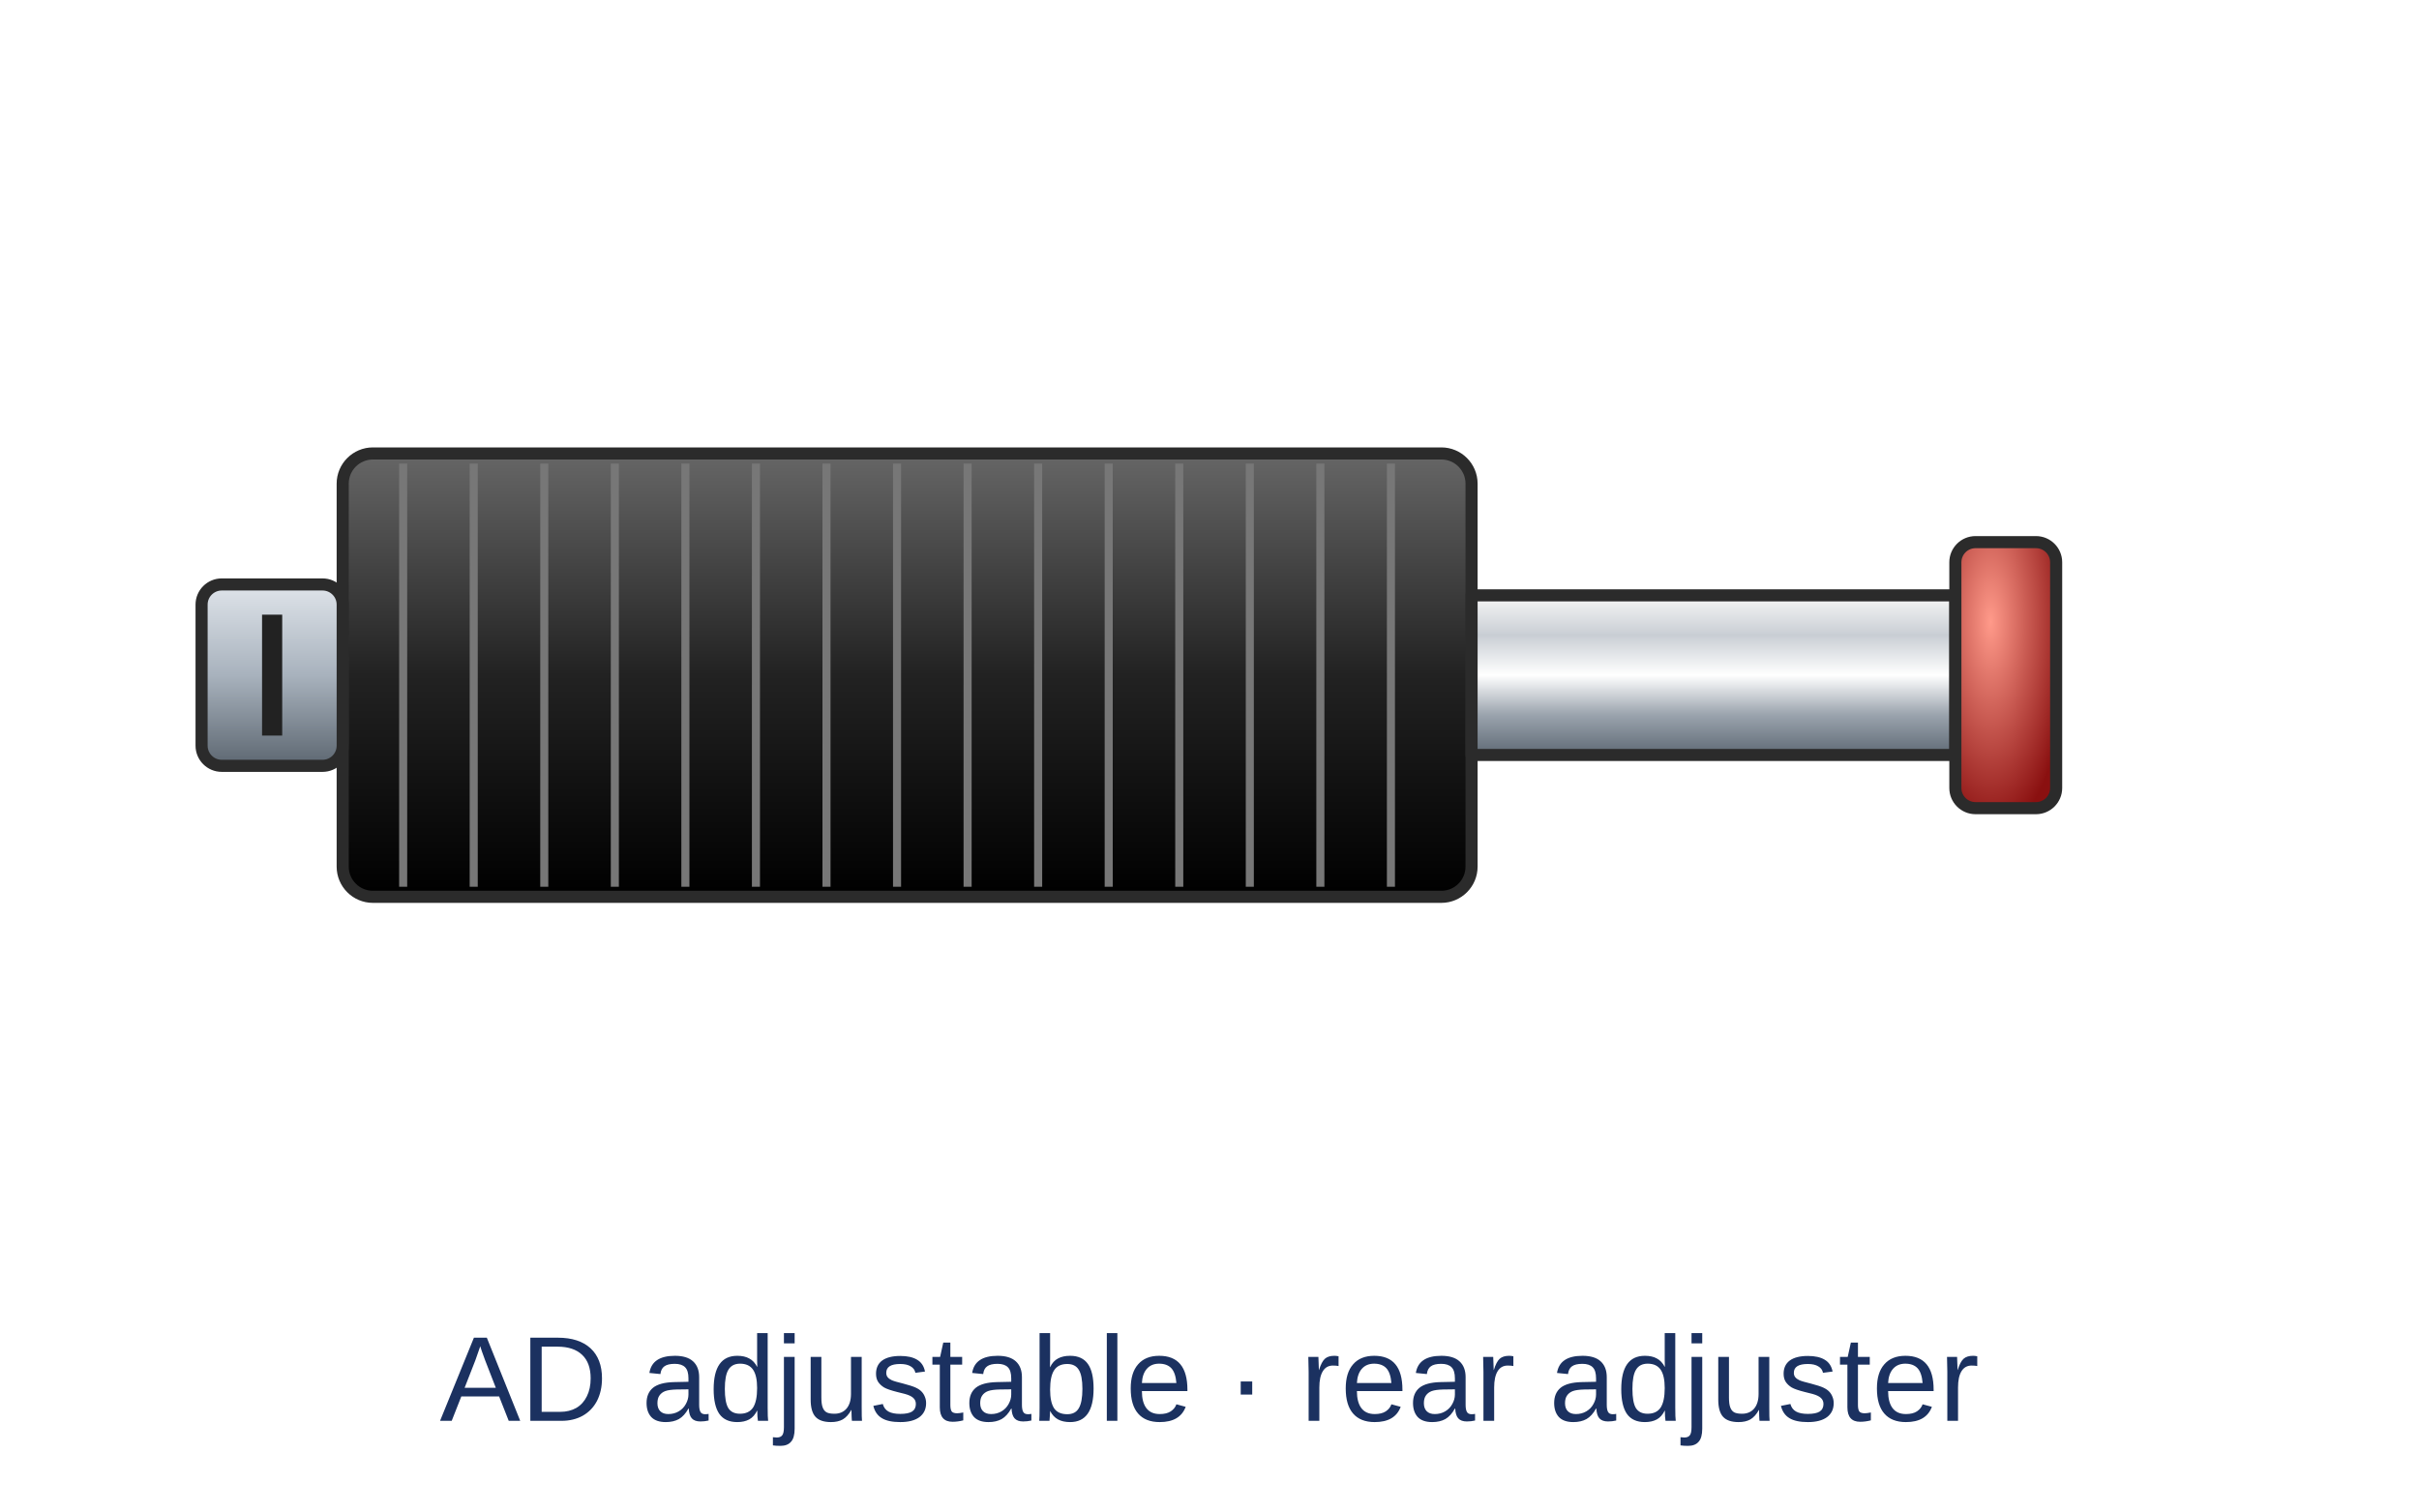
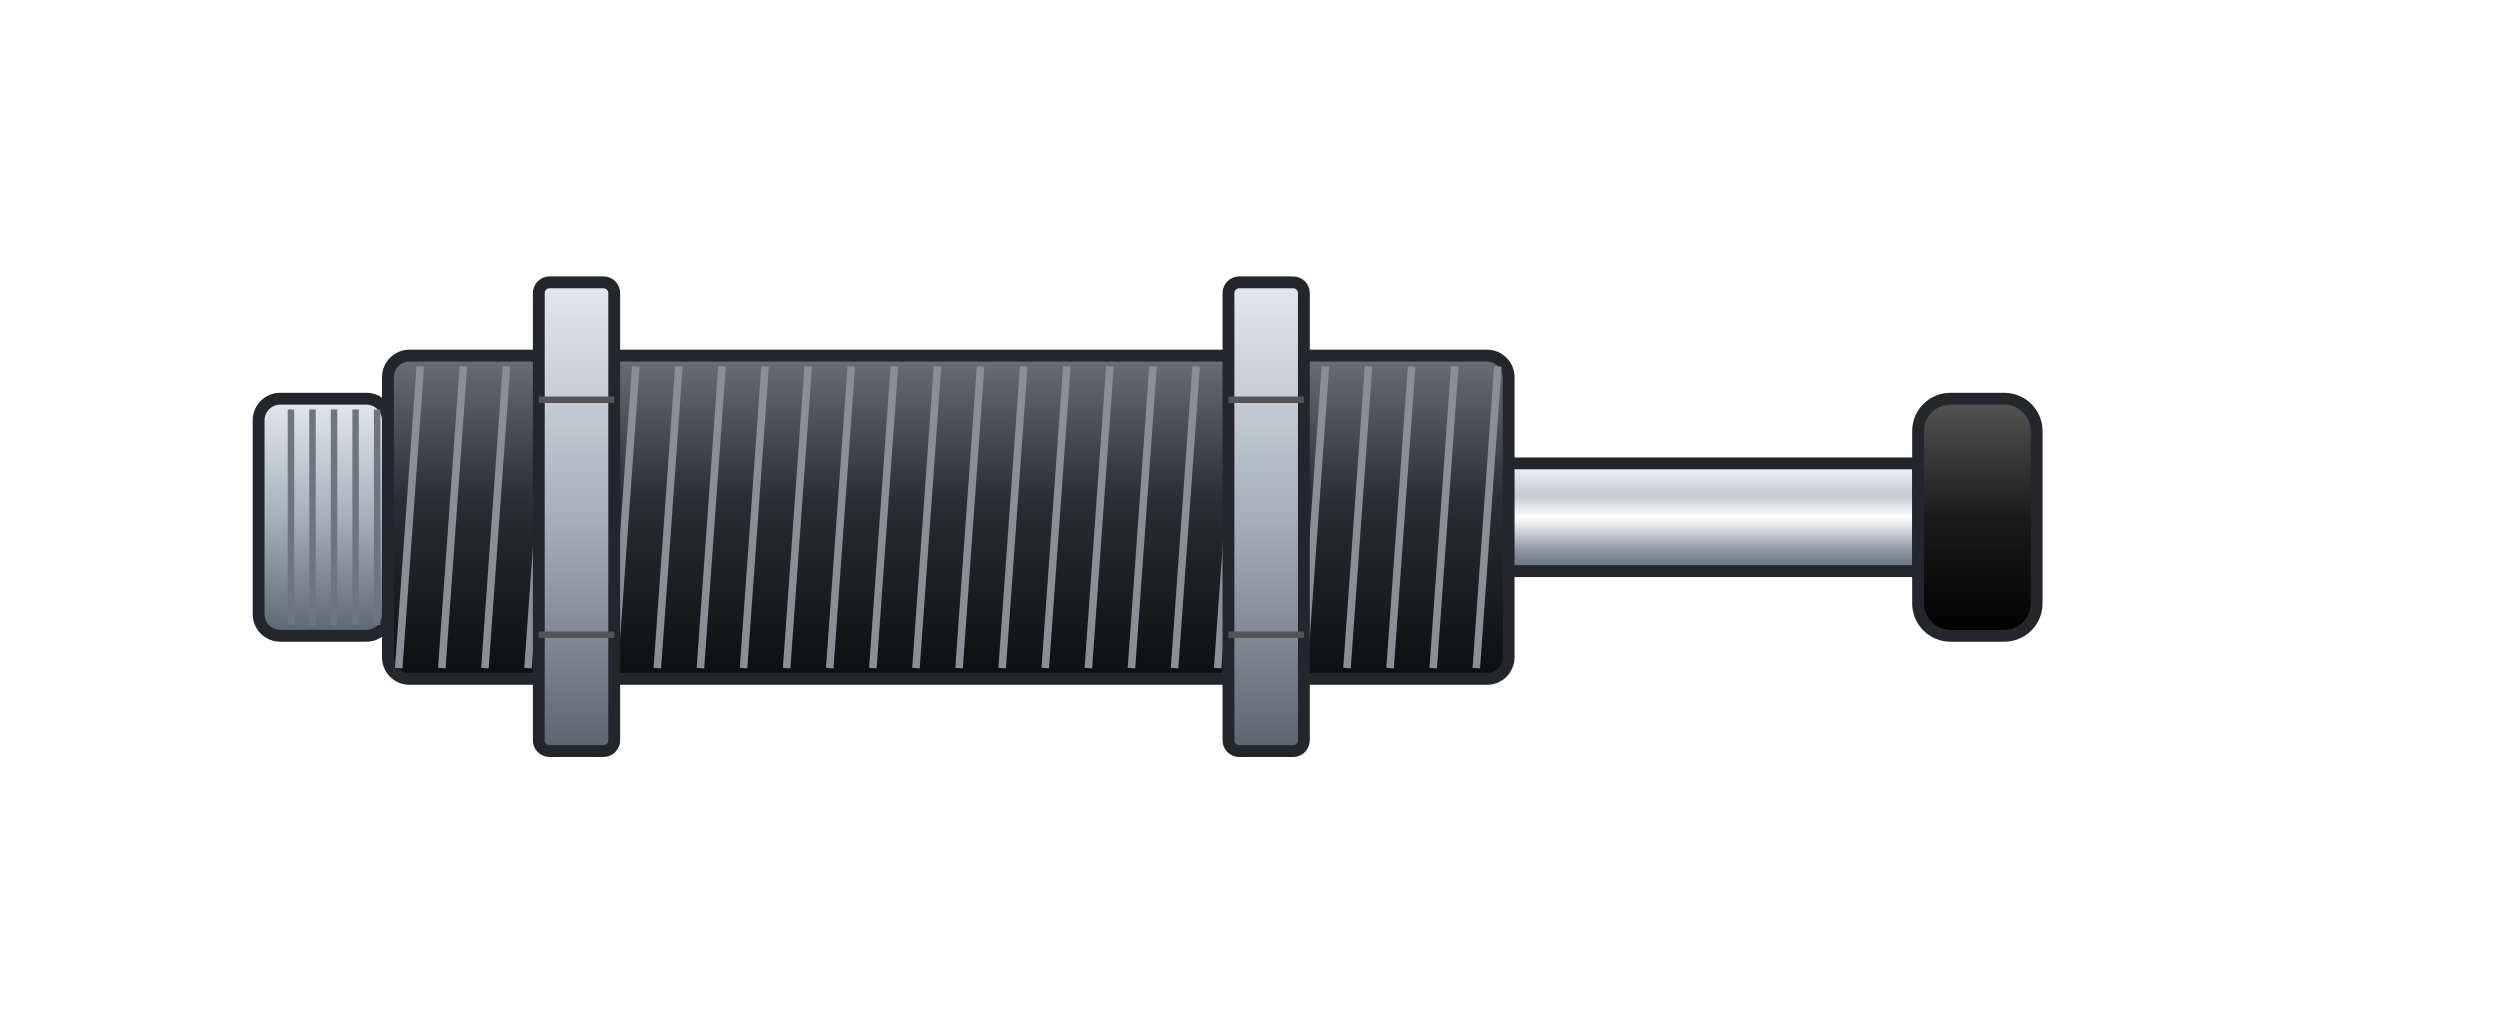
- <svg xmlns="http://www.w3.org/2000/svg" viewBox="0 0 240 150" stroke-linejoin="round">
+ <svg xmlns="http://www.w3.org/2000/svg" viewBox="4 18 232 96" stroke-linejoin="round">
  <defs>
    <linearGradient id="chrome" x1="0" y1="0" x2="0" y2="1">
-       <stop offset="0" stop-color="#f7f7f7" />
-       <stop offset=".25" stop-color="#c9ced4" />
+       <stop offset="0" stop-color="#f4f6f8" />
+       <stop offset=".3" stop-color="#c3cad2" />
      <stop offset=".5" stop-color="#ffffff" />
-       <stop offset=".75" stop-color="#9aa3ad" />
+       <stop offset=".8" stop-color="#8f99a4" />
      <stop offset="1" stop-color="#5f6a75" />
+     </linearGradient>
+     <linearGradient id="black" x1="0" y1="0" x2="0" y2="1">
+       <stop offset="0" stop-color="#6b6f75" />
+       <stop offset=".45" stop-color="#2a2d31" />
+       <stop offset="1" stop-color="#0d0e10" />
    </linearGradient>
    <linearGradient id="yellow" x1="0" y1="0" x2="0" y2="1">
      <stop offset="0" stop-color="#ffe680" />
-       <stop offset=".45" stop-color="#f5c400" />
-       <stop offset="1" stop-color="#a37c00" />
-     </linearGradient>
-     <linearGradient id="zinc" x1="0" y1="0" x2="0" y2="1">
-       <stop offset="0" stop-color="#e6cf6a" />
-       <stop offset=".45" stop-color="#c9a227" />
-       <stop offset="1" stop-color="#7a6112" />
+       <stop offset=".45" stop-color="#f2c000" />
+       <stop offset="1" stop-color="#9c7600" />
    </linearGradient>
    <linearGradient id="blue" x1="0" y1="0" x2="0" y2="1">
-       <stop offset="0" stop-color="#7fb3ff" />
+       <stop offset="0" stop-color="#8dbbff" />
      <stop offset=".45" stop-color="#1f6fe0" />
      <stop offset="1" stop-color="#0b3a86" />
    </linearGradient>
    <linearGradient id="red" x1="0" y1="0" x2="0" y2="1">
      <stop offset="0" stop-color="#ff8a80" />
-       <stop offset=".45" stop-color="#e02020" />
-       <stop offset="1" stop-color="#7a0f0f" />
+       <stop offset=".45" stop-color="#d81c1c" />
+       <stop offset="1" stop-color="#761010" />
    </linearGradient>
    <linearGradient id="steel" x1="0" y1="0" x2="0" y2="1">
-       <stop offset="0" stop-color="#dfe4ea" />
-       <stop offset=".5" stop-color="#a8b2bd" />
-       <stop offset="1" stop-color="#5d6771" />
+       <stop offset="0" stop-color="#e3e8ee" />
+       <stop offset=".5" stop-color="#a6b0bb" />
+       <stop offset="1" stop-color="#5b6570" />
    </linearGradient>
-     <linearGradient id="black" x1="0" y1="0" x2="0" y2="1">
-       <stop offset="0" stop-color="#666" />
-       <stop offset=".5" stop-color="#222" />
+     <linearGradient id="pu" x1="0" y1="0" x2="0" y2="1">
+       <stop offset="0" stop-color="#555" />
+       <stop offset=".5" stop-color="#1b1b1b" />
      <stop offset="1" stop-color="#000" />
    </linearGradient>
-     <radialGradient id="capR" cx=".35" cy=".3" r=".8">
-       <stop offset="0" stop-color="#ff9a8a" />
-       <stop offset="1" stop-color="#8a1010" />
-     </radialGradient>
  </defs>
-   <rect x="34" y="45" width="112" height="44" rx="3" fill="url(#black)" stroke="#2b2b2b" stroke-width="1.2" />
-   <line x1="40" y1="46" x2="40" y2="88" stroke="#777" stroke-width=".8" />
-   <line x1="47" y1="46" x2="47" y2="88" stroke="#777" stroke-width=".8" />
-   <line x1="54" y1="46" x2="54" y2="88" stroke="#777" stroke-width=".8" />
-   <line x1="61" y1="46" x2="61" y2="88" stroke="#777" stroke-width=".8" />
-   <line x1="68" y1="46" x2="68" y2="88" stroke="#777" stroke-width=".8" />
-   <line x1="75" y1="46" x2="75" y2="88" stroke="#777" stroke-width=".8" />
-   <line x1="82" y1="46" x2="82" y2="88" stroke="#777" stroke-width=".8" />
-   <line x1="89" y1="46" x2="89" y2="88" stroke="#777" stroke-width=".8" />
-   <line x1="96" y1="46" x2="96" y2="88" stroke="#777" stroke-width=".8" />
-   <line x1="103" y1="46" x2="103" y2="88" stroke="#777" stroke-width=".8" />
-   <line x1="110" y1="46" x2="110" y2="88" stroke="#777" stroke-width=".8" />
-   <line x1="117" y1="46" x2="117" y2="88" stroke="#777" stroke-width=".8" />
-   <line x1="124" y1="46" x2="124" y2="88" stroke="#777" stroke-width=".8" />
-   <line x1="131" y1="46" x2="131" y2="88" stroke="#777" stroke-width=".8" />
-   <line x1="138" y1="46" x2="138" y2="88" stroke="#777" stroke-width=".8" />
-   <rect x="146" y="59.08" width="48" height="15.84" fill="url(#chrome)" stroke="#2b2b2b" stroke-width="1.2" />
-   <rect x="194" y="53.8" width="10" height="26.4" rx="2" fill="url(#capR)" stroke="#2b2b2b" stroke-width="1.2" />
-   <rect x="20" y="58.0" width="14" height="18" rx="2" fill="url(#steel)" stroke="#2b2b2b" stroke-width="1.2" />
-   <line x1="27" y1="61.0" x2="27" y2="73.0" stroke="#222" stroke-width="2" />
-   <text x="120" y="141" font-size="12" fill="#1B3160" font-family="Arial" text-anchor="middle">AD adjustable · rear adjuster</text>
+   <rect x="28.0" y="55.0" width="12.0" height="22.0" rx="2" fill="url(#steel)" stroke="#23272c" stroke-width="1.1" />
+   <line x1="31" y1="56" x2="31" y2="76" stroke="#6d7680" stroke-width=".6" />
+   <line x1="33" y1="56" x2="33" y2="76" stroke="#6d7680" stroke-width=".6" />
+   <line x1="35" y1="56" x2="35" y2="76" stroke="#6d7680" stroke-width=".6" />
+   <line x1="37" y1="56" x2="37" y2="76" stroke="#6d7680" stroke-width=".6" />
+   <line x1="39" y1="56" x2="39" y2="76" stroke="#6d7680" stroke-width=".6" />
+   <rect x="40.0" y="51.0" width="104.0" height="30.0" rx="2" fill="url(#black)" stroke="#23272c" stroke-width="1.1" />
+   <line x1="43.0" y1="52.0" x2="41.0" y2="80.0" stroke="#8a8f96" stroke-width=".7" />
+   <line x1="47.0" y1="52.0" x2="45.0" y2="80.0" stroke="#8a8f96" stroke-width=".7" />
+   <line x1="51.0" y1="52.0" x2="49.0" y2="80.0" stroke="#8a8f96" stroke-width=".7" />
+   <line x1="55.0" y1="52.0" x2="53.0" y2="80.0" stroke="#8a8f96" stroke-width=".7" />
+   <line x1="59.0" y1="52.0" x2="57.0" y2="80.0" stroke="#8a8f96" stroke-width=".7" />
+   <line x1="63.0" y1="52.0" x2="61.0" y2="80.0" stroke="#8a8f96" stroke-width=".7" />
+   <line x1="67.0" y1="52.0" x2="65.0" y2="80.0" stroke="#8a8f96" stroke-width=".7" />
+   <line x1="71.0" y1="52.0" x2="69.0" y2="80.0" stroke="#8a8f96" stroke-width=".7" />
+   <line x1="75.0" y1="52.0" x2="73.0" y2="80.0" stroke="#8a8f96" stroke-width=".7" />
+   <line x1="79.0" y1="52.0" x2="77.0" y2="80.0" stroke="#8a8f96" stroke-width=".7" />
+   <line x1="83.0" y1="52.0" x2="81.0" y2="80.0" stroke="#8a8f96" stroke-width=".7" />
+   <line x1="87.0" y1="52.0" x2="85.0" y2="80.0" stroke="#8a8f96" stroke-width=".7" />
+   <line x1="91.0" y1="52.0" x2="89.0" y2="80.0" stroke="#8a8f96" stroke-width=".7" />
+   <line x1="95.0" y1="52.0" x2="93.0" y2="80.0" stroke="#8a8f96" stroke-width=".7" />
+   <line x1="99.0" y1="52.0" x2="97.0" y2="80.0" stroke="#8a8f96" stroke-width=".7" />
+   <line x1="103.0" y1="52.0" x2="101.0" y2="80.0" stroke="#8a8f96" stroke-width=".7" />
+   <line x1="107.0" y1="52.0" x2="105.0" y2="80.0" stroke="#8a8f96" stroke-width=".7" />
+   <line x1="111.0" y1="52.0" x2="109.0" y2="80.0" stroke="#8a8f96" stroke-width=".7" />
+   <line x1="115.0" y1="52.0" x2="113.0" y2="80.0" stroke="#8a8f96" stroke-width=".7" />
+   <line x1="119.0" y1="52.0" x2="117.0" y2="80.0" stroke="#8a8f96" stroke-width=".7" />
+   <line x1="123.0" y1="52.0" x2="121.0" y2="80.0" stroke="#8a8f96" stroke-width=".7" />
+   <line x1="127.0" y1="52.0" x2="125.0" y2="80.0" stroke="#8a8f96" stroke-width=".7" />
+   <line x1="131.0" y1="52.0" x2="129.0" y2="80.0" stroke="#8a8f96" stroke-width=".7" />
+   <line x1="135.0" y1="52.0" x2="133.0" y2="80.0" stroke="#8a8f96" stroke-width=".7" />
+   <line x1="139.0" y1="52.0" x2="137.0" y2="80.0" stroke="#8a8f96" stroke-width=".7" />
+   <line x1="143.0" y1="52.0" x2="141.0" y2="80.0" stroke="#8a8f96" stroke-width=".7" />
+   <rect x="54.0" y="44.2" width="7.0" height="43.5" rx="1" fill="url(#steel)" stroke="#23272c" stroke-width="1.1" />
+   <line x1="54" y1="55.1" x2="61" y2="55.1" stroke="#555" stroke-width=".6" />
+   <line x1="54" y1="76.9" x2="61" y2="76.9" stroke="#555" stroke-width=".6" />
+   <rect x="118.0" y="44.2" width="7.0" height="43.5" rx="1" fill="url(#steel)" stroke="#23272c" stroke-width="1.1" />
+   <line x1="118" y1="55.1" x2="125" y2="55.1" stroke="#555" stroke-width=".6" />
+   <line x1="118" y1="76.9" x2="125" y2="76.9" stroke="#555" stroke-width=".6" />
+   <rect x="144.0" y="61.0" width="38.0" height="10.0" rx="0" fill="url(#chrome)" stroke="#23272c" stroke-width="1.1" />
+   <rect x="182.0" y="55.0" width="11.0" height="22.0" rx="3" fill="url(#pu)" stroke="#23272c" stroke-width="1.1" />
</svg>
